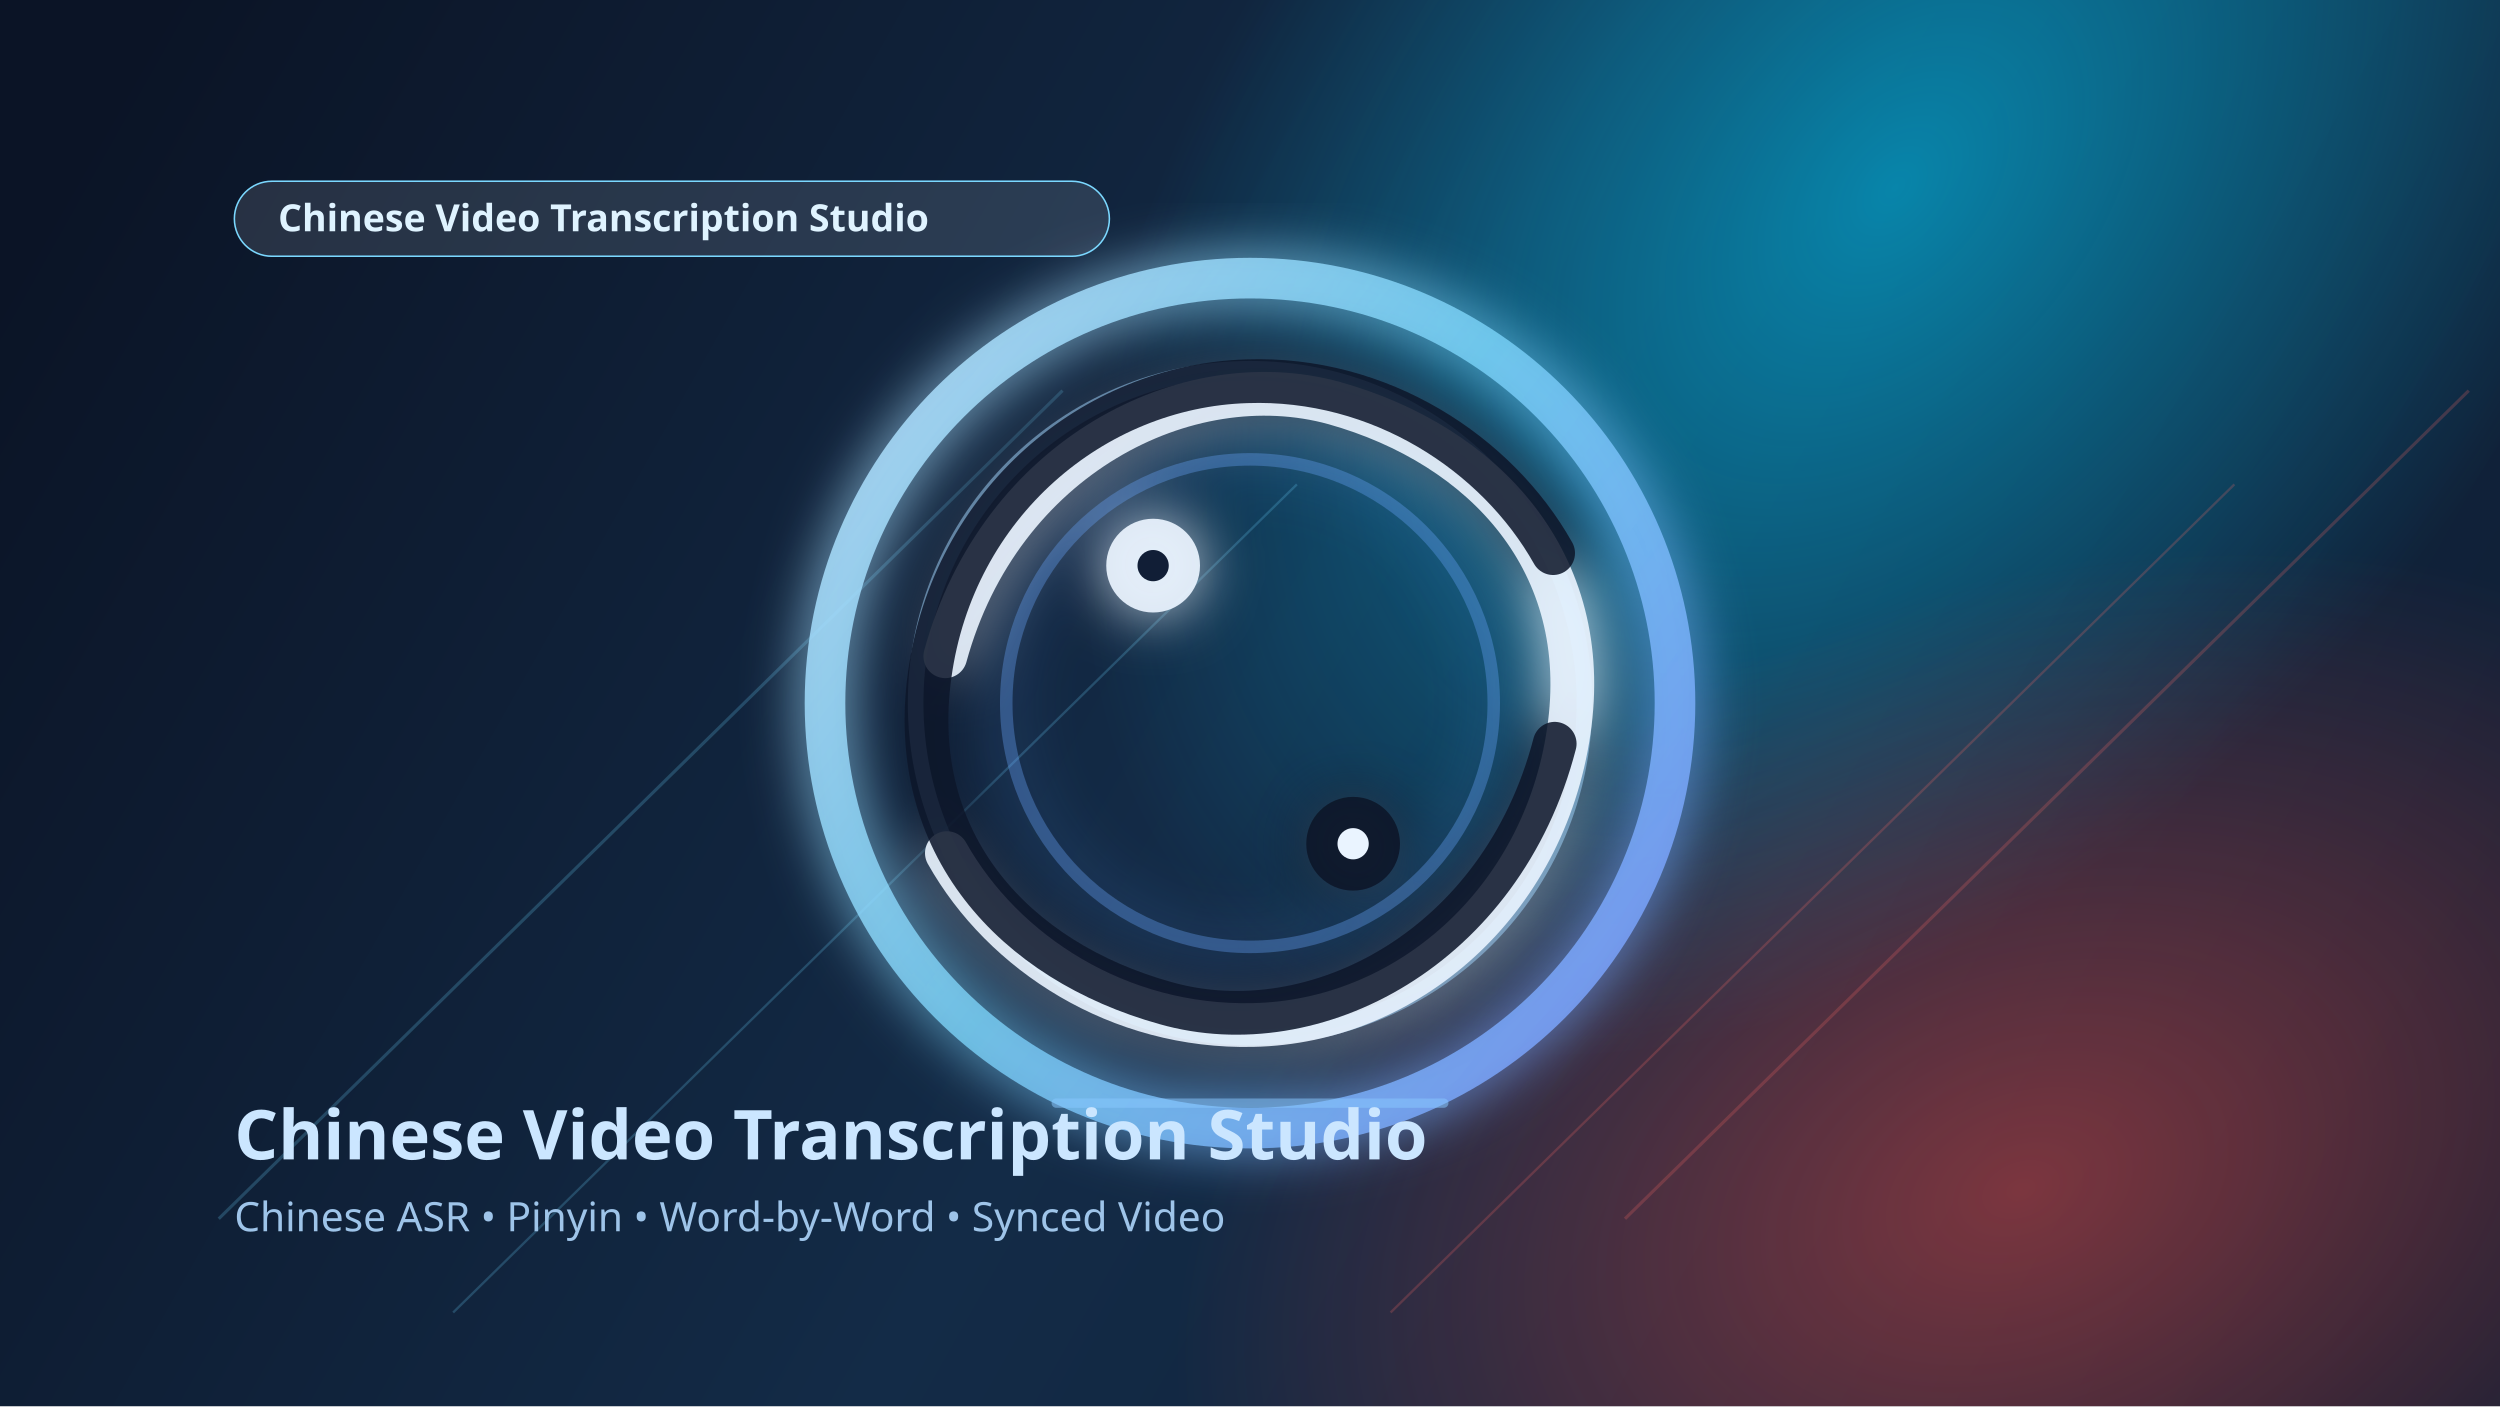
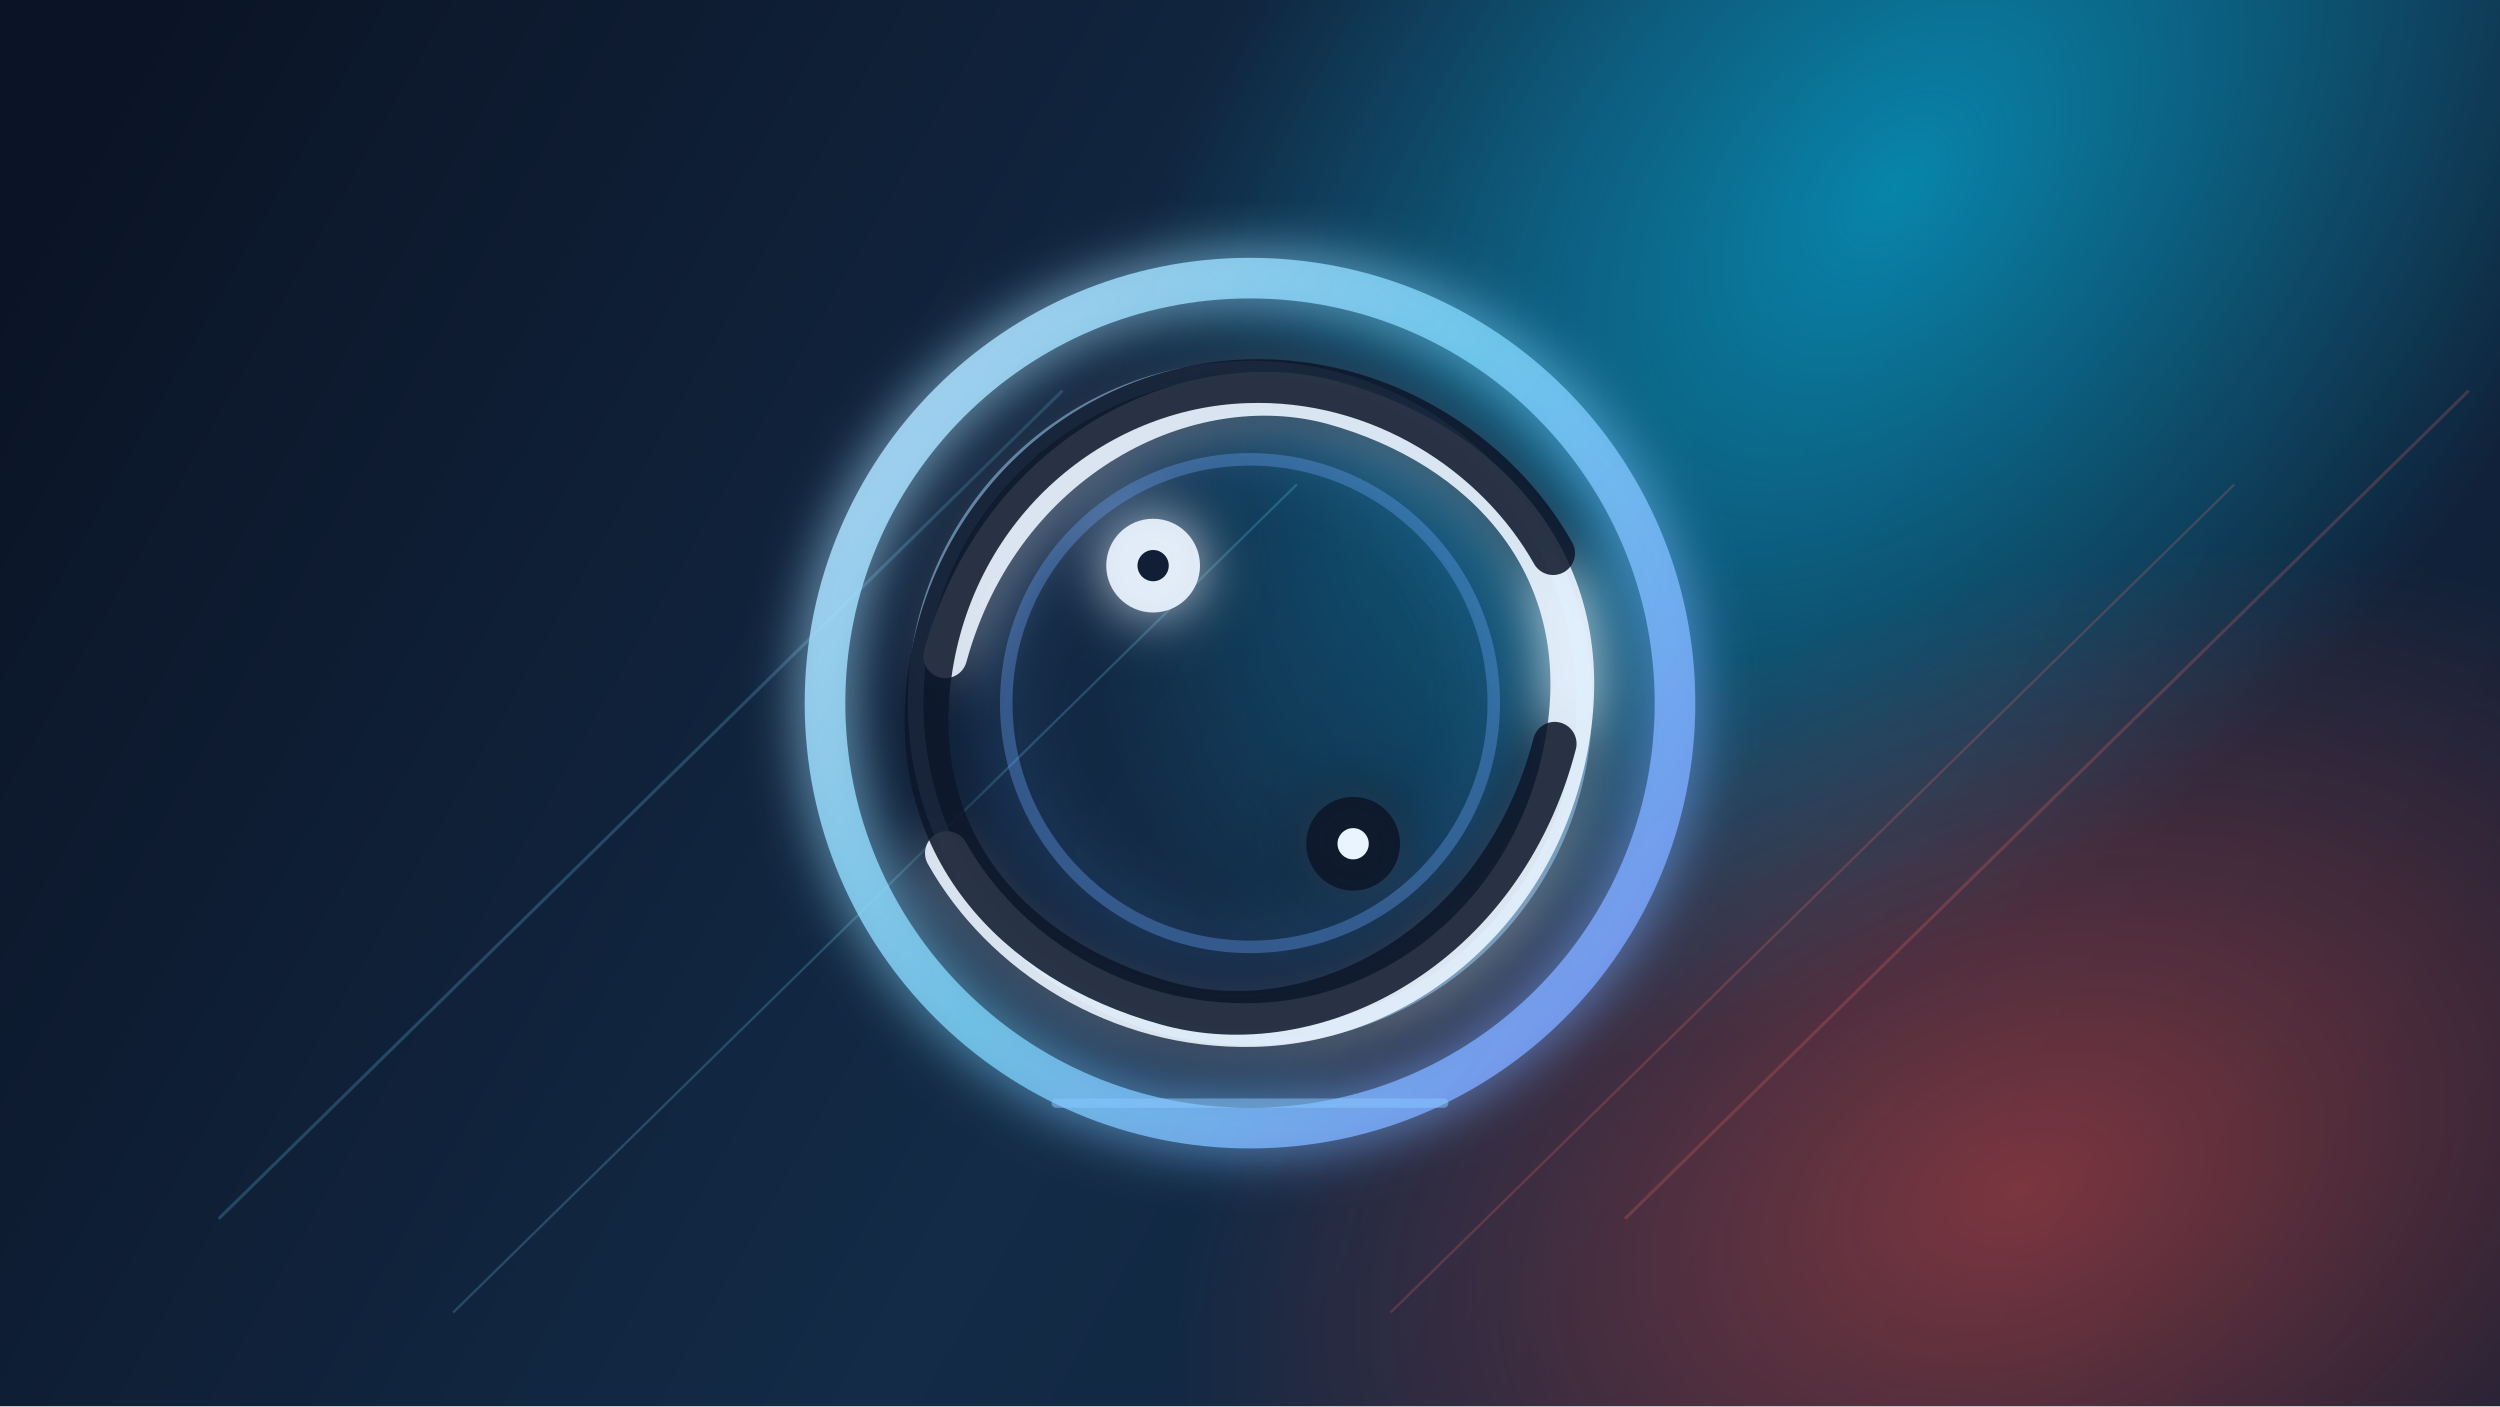
<svg xmlns="http://www.w3.org/2000/svg" width="1600" height="900" viewBox="0 0 1600 900" fill="none">
  <defs>
    <linearGradient id="bg" x1="80" y1="40" x2="1530" y2="860" gradientUnits="userSpaceOnUse">
      <stop stop-color="#0B1426" />
      <stop offset="0.5" stop-color="#132B47" />
      <stop offset="1" stop-color="#0F1E34" />
    </linearGradient>
    <radialGradient id="pulse" cx="0" cy="0" r="1" gradientUnits="userSpaceOnUse" gradientTransform="translate(1210 120) rotate(130) scale(640 410)">
      <stop stop-color="#00D1FF" stop-opacity="0.55" />
      <stop offset="1" stop-color="#00D1FF" stop-opacity="0" />
    </radialGradient>
    <radialGradient id="signal" cx="0" cy="0" r="1" gradientUnits="userSpaceOnUse" gradientTransform="translate(1290 760) rotate(158) scale(560 380)">
      <stop stop-color="#FF4E45" stop-opacity="0.45" />
      <stop offset="1" stop-color="#FF4E45" stop-opacity="0" />
    </radialGradient>
    <linearGradient id="ring" x1="398" y1="205" x2="1117" y2="748" gradientUnits="userSpaceOnUse">
      <stop stop-color="#CBE6FF" stop-opacity="0.9" />
      <stop offset="0.5" stop-color="#7FD9FF" stop-opacity="0.75" />
      <stop offset="1" stop-color="#7A8CFF" stop-opacity="0.85" />
    </linearGradient>
    <filter id="glow" x="286" y="130" width="956" height="720" filterUnits="userSpaceOnUse" color-interpolation-filters="sRGB">
      <feGaussianBlur stdDeviation="18" result="blur" />
      <feComposite in="SourceGraphic" in2="blur" operator="over" />
    </filter>
  </defs>
  <rect width="1600" height="900" fill="url(#bg)" />
  <rect width="1600" height="900" fill="url(#pulse)" />
  <rect width="1600" height="900" fill="url(#signal)" />
  <g opacity="0.22">
    <path d="M140 780L680 250" stroke="#6DD6FF" stroke-width="2" />
    <path d="M290 840L830 310" stroke="#6DD6FF" stroke-width="1.5" />
    <path d="M890 840L1430 310" stroke="#FF6B63" stroke-width="1.5" />
    <path d="M1040 780L1580 250" stroke="#FF6B63" stroke-width="2" />
  </g>
  <g filter="url(#glow)">
    <circle cx="800" cy="450" r="272" stroke="url(#ring)" stroke-width="26" />
    <circle cx="800" cy="450" r="214" stroke="#A5D9FF" stroke-opacity="0.5" stroke-width="10" />
    <circle cx="800" cy="450" r="156" stroke="#6AA8FF" stroke-opacity="0.34" stroke-width="8" />
    <path d="M605 420C640 292 760 232 854 258C950 285 1020 360 1004 468C988 578 900 654 802 656C716 658 642 610 606 546" stroke="#EAF4FF" stroke-opacity="0.9" stroke-width="28" stroke-linecap="round" />
    <path d="M995 476C961 607 841 669 746 642C649 615 580 540 595 432C610 322 700 247 798 244C883 241 958 290 994 354" stroke="#0D172A" stroke-opacity="0.86" stroke-width="28" stroke-linecap="round" />
    <circle cx="738" cy="362" r="30" fill="#EAF4FF" fill-opacity="0.92" />
    <circle cx="866" cy="540" r="30" fill="#0D172A" fill-opacity="0.9" />
    <circle cx="738" cy="362" r="10" fill="#111E36" />
    <circle cx="866" cy="540" r="10" fill="#EAF4FF" />
    <path d="M676 706L924 706" stroke="#89C9FF" stroke-opacity="0.52" stroke-width="6" stroke-linecap="round" />
  </g>
-   <g>
-     <rect x="150" y="116" width="560" height="48" rx="24" fill="#EAF4FF" fill-opacity="0.12" stroke="#7BD8FF" />
-     <text x="178" y="148" fill="#DFF3FF" font-family="'Noto Sans SC','PingFang SC',sans-serif" font-size="24" font-weight="700">Chinese Video Transcription Studio</text>
-     <text x="150" y="742" fill="#CBE6FF" font-family="'Noto Sans SC','PingFang SC',sans-serif" font-size="44" font-weight="700">Chinese Video Transcription Studio</text>
-     <text x="150" y="788" fill="#9EC4E9" font-family="'Noto Sans SC','PingFang SC',sans-serif" font-size="26">Chinese ASR • Pinyin • Word-by-Word • Synced Video</text>
-   </g>
</svg>
